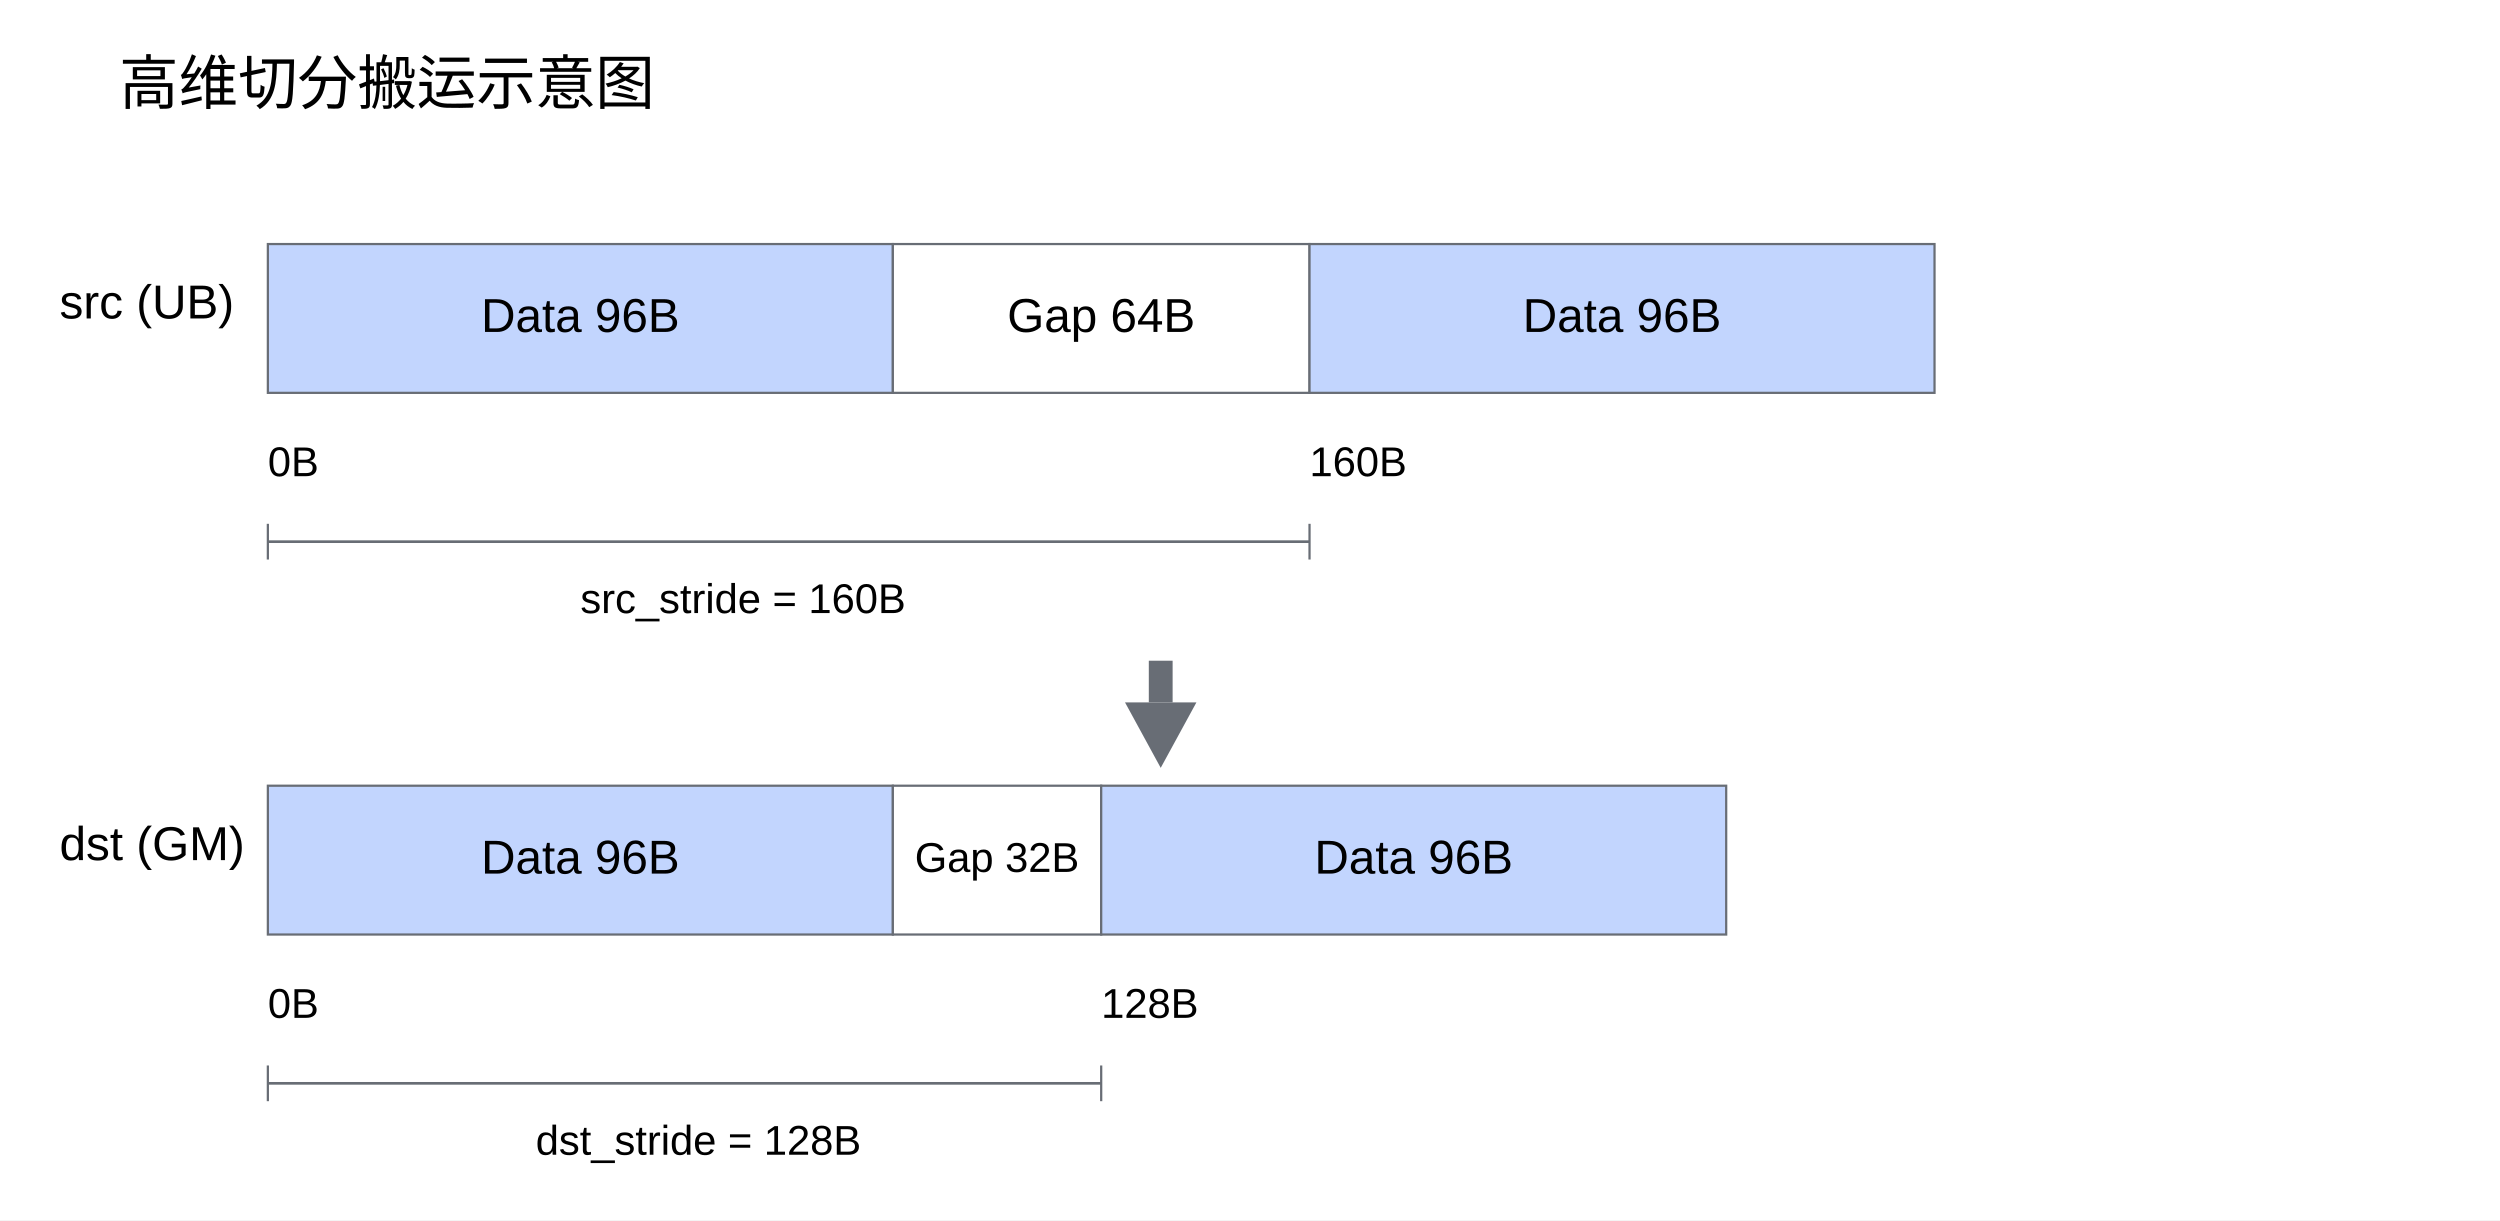
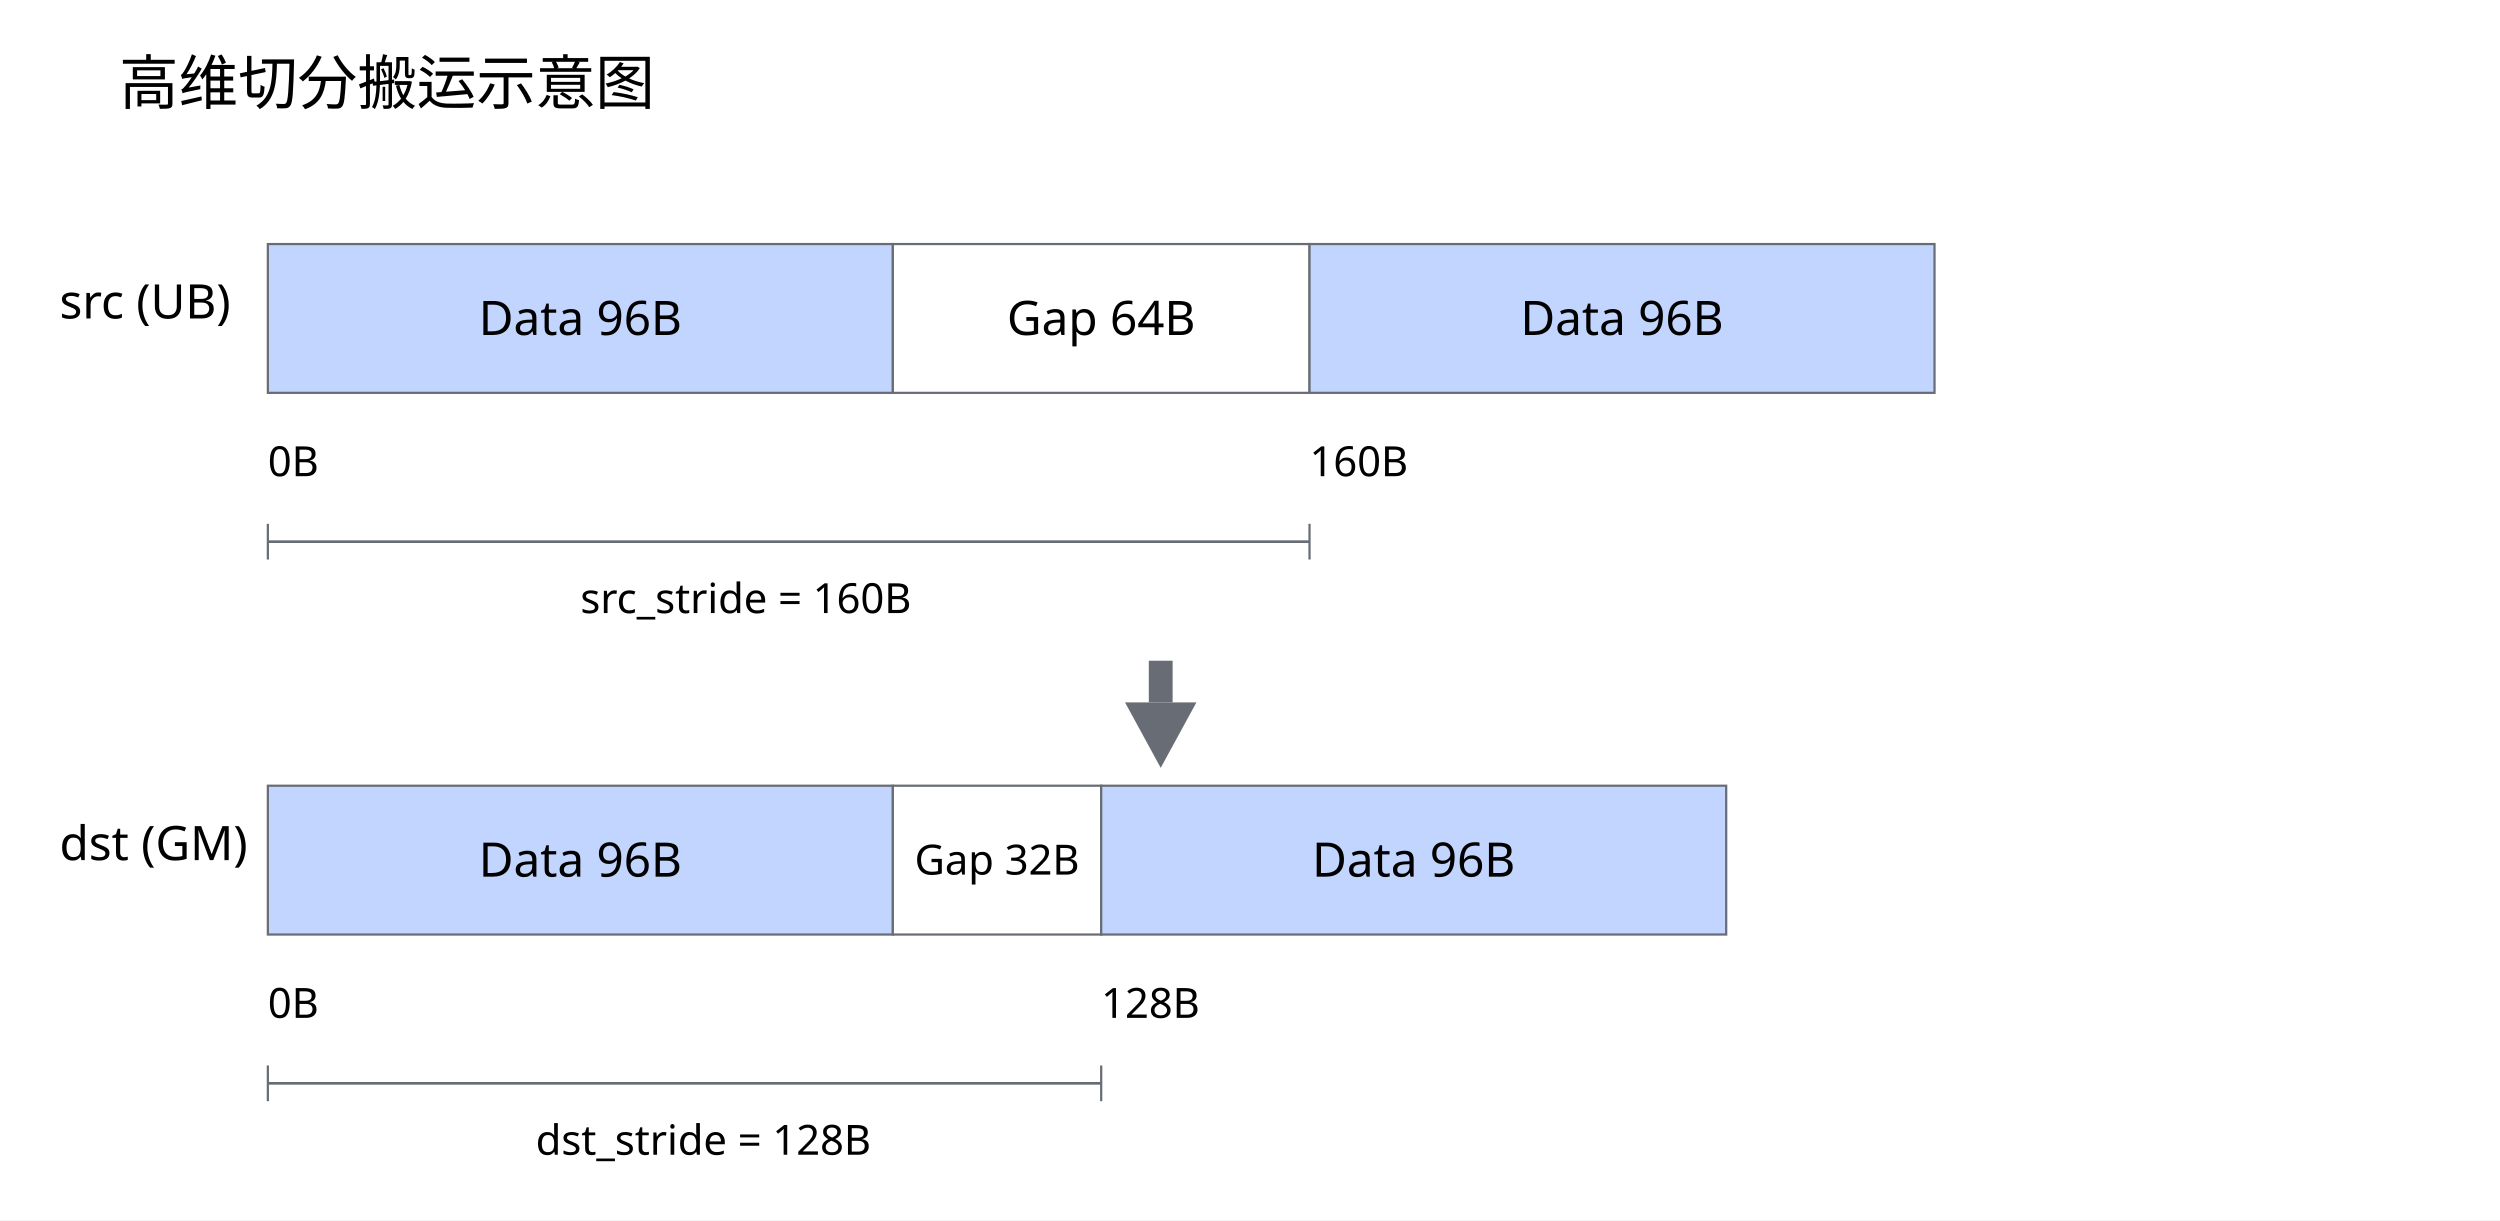
- <svg xmlns="http://www.w3.org/2000/svg" width="840" height="410" viewBox="0 0 840 410" role="img" aria-labelledby="title desc" content="&lt;mxfile host=&quot;app.diagrams.net&quot;&gt;&#10;  &lt;diagram name=&quot;Page-1&quot; id=&quot;asc_copy_ub2gm_highdim_split&quot;&gt;&#10;    &lt;mxGraphModel dx=&quot;1200&quot; dy=&quot;800&quot; grid=&quot;1&quot; gridSize=&quot;10&quot; guides=&quot;1&quot; tooltips=&quot;1&quot; connect=&quot;1&quot; arrows=&quot;1&quot; fold=&quot;1&quot; page=&quot;1&quot; pageScale=&quot;1&quot; pageWidth=&quot;840&quot; pageHeight=&quot;410&quot; math=&quot;0&quot; shadow=&quot;0&quot;&gt;&#10;      &lt;root&gt;&#10;        &lt;mxCell id=&quot;0&quot; /&gt;&#10;        &lt;mxCell id=&quot;1&quot; parent=&quot;0&quot; /&gt;&#10;        &lt;mxCell id=&quot;asc_copy_ub2gm_highdim_split-2&quot; value=&quot;&quot; style=&quot;rounded=0;whiteSpace=wrap;html=1;fillColor=#FFFFFF;strokeColor=none;strokeWidth=0.75;&quot; vertex=&quot;1&quot; parent=&quot;1&quot;&gt;&#10;          &lt;mxGeometry x=&quot;0&quot; y=&quot;0&quot; width=&quot;840&quot; height=&quot;410&quot; as=&quot;geometry&quot; /&gt;&#10;        &lt;/mxCell&gt;&#10;        &lt;mxCell id=&quot;asc_copy_ub2gm_highdim_split-3&quot; value=&quot;高维切分搬运示意图&quot; style=&quot;text;html=1;strokeColor=none;fillColor=none;align=left;verticalAlign=middle;whiteSpace=wrap;rounded=0;fontFamily=FZLanTingHeiS;fontSize=20;fontColor=#000000;&quot; vertex=&quot;1&quot; parent=&quot;1&quot;&gt;&#10;          &lt;mxGeometry x=&quot;40&quot; y=&quot;15&quot; width=&quot;196&quot; height=&quot;28&quot; as=&quot;geometry&quot; /&gt;&#10;        &lt;/mxCell&gt;&#10;        &lt;mxCell id=&quot;asc_copy_ub2gm_highdim_split-4&quot; value=&quot;src (UB)&quot; style=&quot;text;html=1;strokeColor=none;fillColor=none;align=left;verticalAlign=middle;whiteSpace=wrap;rounded=0;fontFamily=FZLanTingHeiS;fontSize=16;fontColor=#000000;&quot; vertex=&quot;1&quot; parent=&quot;1&quot;&gt;&#10;          &lt;mxGeometry x=&quot;20&quot; y=&quot;91&quot; width=&quot;91&quot; height=&quot;24&quot; as=&quot;geometry&quot; /&gt;&#10;        &lt;/mxCell&gt;&#10;        &lt;mxCell id=&quot;asc_copy_ub2gm_highdim_split-5&quot; value=&quot;&quot; style=&quot;rounded=0;whiteSpace=wrap;html=1;fillColor=#C2D5FE;strokeColor=#686D75;strokeWidth=0.75;&quot; vertex=&quot;1&quot; parent=&quot;1&quot;&gt;&#10;          &lt;mxGeometry x=&quot;90&quot; y=&quot;82&quot; width=&quot;210&quot; height=&quot;50&quot; as=&quot;geometry&quot; /&gt;&#10;        &lt;/mxCell&gt;&#10;        &lt;mxCell id=&quot;asc_copy_ub2gm_highdim_split-6&quot; value=&quot;Data 96B&quot; style=&quot;text;html=1;strokeColor=none;fillColor=none;align=center;verticalAlign=middle;whiteSpace=wrap;rounded=0;fontFamily=FZLanTingHeiS;fontSize=16;fontColor=#000000;&quot; vertex=&quot;1&quot; parent=&quot;1&quot;&gt;&#10;          &lt;mxGeometry x=&quot;149.5&quot; y=&quot;95&quot; width=&quot;91&quot; height=&quot;24&quot; as=&quot;geometry&quot; /&gt;&#10;        &lt;/mxCell&gt;&#10;        &lt;mxCell id=&quot;asc_copy_ub2gm_highdim_split-7&quot; value=&quot;&quot; style=&quot;rounded=0;whiteSpace=wrap;html=1;fillColor=#FFFFFF;strokeColor=#686D75;strokeWidth=0.75;&quot; vertex=&quot;1&quot; parent=&quot;1&quot;&gt;&#10;          &lt;mxGeometry x=&quot;300&quot; y=&quot;82&quot; width=&quot;140&quot; height=&quot;50&quot; as=&quot;geometry&quot; /&gt;&#10;        &lt;/mxCell&gt;&#10;        &lt;mxCell id=&quot;asc_copy_ub2gm_highdim_split-8&quot; value=&quot;Gap 64B&quot; style=&quot;text;html=1;strokeColor=none;fillColor=none;align=center;verticalAlign=middle;whiteSpace=wrap;rounded=0;fontFamily=FZLanTingHeiS;fontSize=16;fontColor=#000000;&quot; vertex=&quot;1&quot; parent=&quot;1&quot;&gt;&#10;          &lt;mxGeometry x=&quot;329.5&quot; y=&quot;95&quot; width=&quot;81&quot; height=&quot;24&quot; as=&quot;geometry&quot; /&gt;&#10;        &lt;/mxCell&gt;&#10;        &lt;mxCell id=&quot;asc_copy_ub2gm_highdim_split-9&quot; value=&quot;&quot; style=&quot;rounded=0;whiteSpace=wrap;html=1;fillColor=#C2D5FE;strokeColor=#686D75;strokeWidth=0.75;&quot; vertex=&quot;1&quot; parent=&quot;1&quot;&gt;&#10;          &lt;mxGeometry x=&quot;440&quot; y=&quot;82&quot; width=&quot;210&quot; height=&quot;50&quot; as=&quot;geometry&quot; /&gt;&#10;        &lt;/mxCell&gt;&#10;        &lt;mxCell id=&quot;asc_copy_ub2gm_highdim_split-10&quot; value=&quot;Data 96B&quot; style=&quot;text;html=1;strokeColor=none;fillColor=none;align=center;verticalAlign=middle;whiteSpace=wrap;rounded=0;fontFamily=FZLanTingHeiS;fontSize=16;fontColor=#000000;&quot; vertex=&quot;1&quot; parent=&quot;1&quot;&gt;&#10;          &lt;mxGeometry x=&quot;499.5&quot; y=&quot;95&quot; width=&quot;91&quot; height=&quot;24&quot; as=&quot;geometry&quot; /&gt;&#10;        &lt;/mxCell&gt;&#10;        &lt;mxCell id=&quot;asc_copy_ub2gm_highdim_split-11&quot; value=&quot;0B&quot; style=&quot;text;html=1;strokeColor=none;fillColor=none;align=left;verticalAlign=middle;whiteSpace=wrap;rounded=0;fontFamily=FZLanTingHeiS;fontSize=14;fontColor=#000000;&quot; vertex=&quot;1&quot; parent=&quot;1&quot;&gt;&#10;          &lt;mxGeometry x=&quot;90&quot; y=&quot;146&quot; width=&quot;48&quot; height=&quot;22&quot; as=&quot;geometry&quot; /&gt;&#10;        &lt;/mxCell&gt;&#10;        &lt;mxCell id=&quot;asc_copy_ub2gm_highdim_split-12&quot; value=&quot;160B&quot; style=&quot;text;html=1;strokeColor=none;fillColor=none;align=left;verticalAlign=middle;whiteSpace=wrap;rounded=0;fontFamily=FZLanTingHeiS;fontSize=14;fontColor=#000000;&quot; vertex=&quot;1&quot; parent=&quot;1&quot;&gt;&#10;          &lt;mxGeometry x=&quot;440&quot; y=&quot;146&quot; width=&quot;49&quot; height=&quot;22&quot; as=&quot;geometry&quot; /&gt;&#10;        &lt;/mxCell&gt;&#10;        &lt;mxCell id=&quot;asc_copy_ub2gm_highdim_split-13&quot; value=&quot;&quot; style=&quot;edgeStyle=none;rounded=0;html=1;endArrow=none;startArrow=none;strokeColor=#686D75;strokeWidth=0.9;&quot; edge=&quot;1&quot; parent=&quot;1&quot;&gt;&#10;          &lt;mxGeometry relative=&quot;1&quot; as=&quot;geometry&quot;&gt;&#10;            &lt;mxPoint x=&quot;90&quot; y=&quot;182&quot; as=&quot;sourcePoint&quot; /&gt;&#10;            &lt;mxPoint x=&quot;440&quot; y=&quot;182&quot; as=&quot;targetPoint&quot; /&gt;&#10;          &lt;/mxGeometry&gt;&#10;        &lt;/mxCell&gt;&#10;        &lt;mxCell id=&quot;asc_copy_ub2gm_highdim_split-14&quot; value=&quot;&quot; style=&quot;edgeStyle=none;rounded=0;html=1;endArrow=none;startArrow=none;strokeColor=#686D75;strokeWidth=0.75;&quot; edge=&quot;1&quot; parent=&quot;1&quot;&gt;&#10;          &lt;mxGeometry relative=&quot;1&quot; as=&quot;geometry&quot;&gt;&#10;            &lt;mxPoint x=&quot;90&quot; y=&quot;176&quot; as=&quot;sourcePoint&quot; /&gt;&#10;            &lt;mxPoint x=&quot;90&quot; y=&quot;188&quot; as=&quot;targetPoint&quot; /&gt;&#10;          &lt;/mxGeometry&gt;&#10;        &lt;/mxCell&gt;&#10;        &lt;mxCell id=&quot;asc_copy_ub2gm_highdim_split-15&quot; value=&quot;&quot; style=&quot;edgeStyle=none;rounded=0;html=1;endArrow=none;startArrow=none;strokeColor=#686D75;strokeWidth=0.75;&quot; edge=&quot;1&quot; parent=&quot;1&quot;&gt;&#10;          &lt;mxGeometry relative=&quot;1&quot; as=&quot;geometry&quot;&gt;&#10;            &lt;mxPoint x=&quot;440&quot; y=&quot;176&quot; as=&quot;sourcePoint&quot; /&gt;&#10;            &lt;mxPoint x=&quot;440&quot; y=&quot;188&quot; as=&quot;targetPoint&quot; /&gt;&#10;          &lt;/mxGeometry&gt;&#10;        &lt;/mxCell&gt;&#10;        &lt;mxCell id=&quot;asc_copy_ub2gm_highdim_split-16&quot; value=&quot;src_stride = 160B&quot; style=&quot;text;html=1;strokeColor=none;fillColor=none;align=left;verticalAlign=middle;whiteSpace=wrap;rounded=0;fontFamily=FZLanTingHeiS;fontSize=14;fontColor=#000000;&quot; vertex=&quot;1&quot; parent=&quot;1&quot;&gt;&#10;          &lt;mxGeometry x=&quot;195&quot; y=&quot;192&quot; width=&quot;155&quot; height=&quot;22&quot; as=&quot;geometry&quot; /&gt;&#10;        &lt;/mxCell&gt;&#10;        &lt;mxCell id=&quot;asc_copy_ub2gm_highdim_split-17&quot; value=&quot;&quot; style=&quot;edgeStyle=none;rounded=0;html=1;endArrow=none;startArrow=none;strokeColor=#686D75;strokeWidth=8;&quot; edge=&quot;1&quot; parent=&quot;1&quot;&gt;&#10;          &lt;mxGeometry relative=&quot;1&quot; as=&quot;geometry&quot;&gt;&#10;            &lt;mxPoint x=&quot;390&quot; y=&quot;222&quot; as=&quot;sourcePoint&quot; /&gt;&#10;            &lt;mxPoint x=&quot;390&quot; y=&quot;236&quot; as=&quot;targetPoint&quot; /&gt;&#10;          &lt;/mxGeometry&gt;&#10;        &lt;/mxCell&gt;&#10;        &lt;mxCell id=&quot;asc_copy_ub2gm_highdim_split-18&quot; value=&quot;&quot; style=&quot;shape=triangle;whiteSpace=wrap;html=1;direction=south;fillColor=#686D75;strokeColor=#686D75;strokeWidth=0.75;&quot; vertex=&quot;1&quot; parent=&quot;1&quot;&gt;&#10;          &lt;mxGeometry x=&quot;378&quot; y=&quot;236&quot; width=&quot;24&quot; height=&quot;22&quot; as=&quot;geometry&quot; /&gt;&#10;        &lt;/mxCell&gt;&#10;        &lt;mxCell id=&quot;asc_copy_ub2gm_highdim_split-19&quot; value=&quot;dst (GM)&quot; style=&quot;text;html=1;strokeColor=none;fillColor=none;align=left;verticalAlign=middle;whiteSpace=wrap;rounded=0;fontFamily=FZLanTingHeiS;fontSize=16;fontColor=#000000;&quot; vertex=&quot;1&quot; parent=&quot;1&quot;&gt;&#10;          &lt;mxGeometry x=&quot;20&quot; y=&quot;273&quot; width=&quot;91&quot; height=&quot;24&quot; as=&quot;geometry&quot; /&gt;&#10;        &lt;/mxCell&gt;&#10;        &lt;mxCell id=&quot;asc_copy_ub2gm_highdim_split-20&quot; value=&quot;&quot; style=&quot;rounded=0;whiteSpace=wrap;html=1;fillColor=#C2D5FE;strokeColor=#686D75;strokeWidth=0.75;&quot; vertex=&quot;1&quot; parent=&quot;1&quot;&gt;&#10;          &lt;mxGeometry x=&quot;90&quot; y=&quot;264&quot; width=&quot;210&quot; height=&quot;50&quot; as=&quot;geometry&quot; /&gt;&#10;        &lt;/mxCell&gt;&#10;        &lt;mxCell id=&quot;asc_copy_ub2gm_highdim_split-21&quot; value=&quot;Data 96B&quot; style=&quot;text;html=1;strokeColor=none;fillColor=none;align=center;verticalAlign=middle;whiteSpace=wrap;rounded=0;fontFamily=FZLanTingHeiS;fontSize=16;fontColor=#000000;&quot; vertex=&quot;1&quot; parent=&quot;1&quot;&gt;&#10;          &lt;mxGeometry x=&quot;149.5&quot; y=&quot;277&quot; width=&quot;91&quot; height=&quot;24&quot; as=&quot;geometry&quot; /&gt;&#10;        &lt;/mxCell&gt;&#10;        &lt;mxCell id=&quot;asc_copy_ub2gm_highdim_split-22&quot; value=&quot;&quot; style=&quot;rounded=0;whiteSpace=wrap;html=1;fillColor=#FFFFFF;strokeColor=#686D75;strokeWidth=0.75;&quot; vertex=&quot;1&quot; parent=&quot;1&quot;&gt;&#10;          &lt;mxGeometry x=&quot;300&quot; y=&quot;264&quot; width=&quot;70&quot; height=&quot;50&quot; as=&quot;geometry&quot; /&gt;&#10;        &lt;/mxCell&gt;&#10;        &lt;mxCell id=&quot;asc_copy_ub2gm_highdim_split-23&quot; value=&quot;Gap 32B&quot; style=&quot;text;html=1;strokeColor=none;fillColor=none;align=center;verticalAlign=middle;whiteSpace=wrap;rounded=0;fontFamily=FZLanTingHeiS;fontSize=14;fontColor=#000000;&quot; vertex=&quot;1&quot; parent=&quot;1&quot;&gt;&#10;          &lt;mxGeometry x=&quot;298.5&quot; y=&quot;278&quot; width=&quot;73&quot; height=&quot;22&quot; as=&quot;geometry&quot; /&gt;&#10;        &lt;/mxCell&gt;&#10;        &lt;mxCell id=&quot;asc_copy_ub2gm_highdim_split-24&quot; value=&quot;&quot; style=&quot;rounded=0;whiteSpace=wrap;html=1;fillColor=#C2D5FE;strokeColor=#686D75;strokeWidth=0.75;&quot; vertex=&quot;1&quot; parent=&quot;1&quot;&gt;&#10;          &lt;mxGeometry x=&quot;370&quot; y=&quot;264&quot; width=&quot;210&quot; height=&quot;50&quot; as=&quot;geometry&quot; /&gt;&#10;        &lt;/mxCell&gt;&#10;        &lt;mxCell id=&quot;asc_copy_ub2gm_highdim_split-25&quot; value=&quot;Data 96B&quot; style=&quot;text;html=1;strokeColor=none;fillColor=none;align=center;verticalAlign=middle;whiteSpace=wrap;rounded=0;fontFamily=FZLanTingHeiS;fontSize=16;fontColor=#000000;&quot; vertex=&quot;1&quot; parent=&quot;1&quot;&gt;&#10;          &lt;mxGeometry x=&quot;429.5&quot; y=&quot;277&quot; width=&quot;91&quot; height=&quot;24&quot; as=&quot;geometry&quot; /&gt;&#10;        &lt;/mxCell&gt;&#10;        &lt;mxCell id=&quot;asc_copy_ub2gm_highdim_split-26&quot; value=&quot;0B&quot; style=&quot;text;html=1;strokeColor=none;fillColor=none;align=left;verticalAlign=middle;whiteSpace=wrap;rounded=0;fontFamily=FZLanTingHeiS;fontSize=14;fontColor=#000000;&quot; vertex=&quot;1&quot; parent=&quot;1&quot;&gt;&#10;          &lt;mxGeometry x=&quot;90&quot; y=&quot;328&quot; width=&quot;48&quot; height=&quot;22&quot; as=&quot;geometry&quot; /&gt;&#10;        &lt;/mxCell&gt;&#10;        &lt;mxCell id=&quot;asc_copy_ub2gm_highdim_split-27&quot; value=&quot;128B&quot; style=&quot;text;html=1;strokeColor=none;fillColor=none;align=left;verticalAlign=middle;whiteSpace=wrap;rounded=0;fontFamily=FZLanTingHeiS;fontSize=14;fontColor=#000000;&quot; vertex=&quot;1&quot; parent=&quot;1&quot;&gt;&#10;          &lt;mxGeometry x=&quot;370&quot; y=&quot;328&quot; width=&quot;49&quot; height=&quot;22&quot; as=&quot;geometry&quot; /&gt;&#10;        &lt;/mxCell&gt;&#10;        &lt;mxCell id=&quot;asc_copy_ub2gm_highdim_split-28&quot; value=&quot;&quot; style=&quot;edgeStyle=none;rounded=0;html=1;endArrow=none;startArrow=none;strokeColor=#686D75;strokeWidth=0.9;&quot; edge=&quot;1&quot; parent=&quot;1&quot;&gt;&#10;          &lt;mxGeometry relative=&quot;1&quot; as=&quot;geometry&quot;&gt;&#10;            &lt;mxPoint x=&quot;90&quot; y=&quot;364&quot; as=&quot;sourcePoint&quot; /&gt;&#10;            &lt;mxPoint x=&quot;370&quot; y=&quot;364&quot; as=&quot;targetPoint&quot; /&gt;&#10;          &lt;/mxGeometry&gt;&#10;        &lt;/mxCell&gt;&#10;        &lt;mxCell id=&quot;asc_copy_ub2gm_highdim_split-29&quot; value=&quot;&quot; style=&quot;edgeStyle=none;rounded=0;html=1;endArrow=none;startArrow=none;strokeColor=#686D75;strokeWidth=0.75;&quot; edge=&quot;1&quot; parent=&quot;1&quot;&gt;&#10;          &lt;mxGeometry relative=&quot;1&quot; as=&quot;geometry&quot;&gt;&#10;            &lt;mxPoint x=&quot;90&quot; y=&quot;358&quot; as=&quot;sourcePoint&quot; /&gt;&#10;            &lt;mxPoint x=&quot;90&quot; y=&quot;370&quot; as=&quot;targetPoint&quot; /&gt;&#10;          &lt;/mxGeometry&gt;&#10;        &lt;/mxCell&gt;&#10;        &lt;mxCell id=&quot;asc_copy_ub2gm_highdim_split-30&quot; value=&quot;&quot; style=&quot;edgeStyle=none;rounded=0;html=1;endArrow=none;startArrow=none;strokeColor=#686D75;strokeWidth=0.75;&quot; edge=&quot;1&quot; parent=&quot;1&quot;&gt;&#10;          &lt;mxGeometry relative=&quot;1&quot; as=&quot;geometry&quot;&gt;&#10;            &lt;mxPoint x=&quot;370&quot; y=&quot;358&quot; as=&quot;sourcePoint&quot; /&gt;&#10;            &lt;mxPoint x=&quot;370&quot; y=&quot;370&quot; as=&quot;targetPoint&quot; /&gt;&#10;          &lt;/mxGeometry&gt;&#10;        &lt;/mxCell&gt;&#10;        &lt;mxCell id=&quot;asc_copy_ub2gm_highdim_split-31&quot; value=&quot;dst_stride = 128B&quot; style=&quot;text;html=1;strokeColor=none;fillColor=none;align=left;verticalAlign=middle;whiteSpace=wrap;rounded=0;fontFamily=FZLanTingHeiS;fontSize=14;fontColor=#000000;&quot; vertex=&quot;1&quot; parent=&quot;1&quot;&gt;&#10;          &lt;mxGeometry x=&quot;180&quot; y=&quot;374&quot; width=&quot;155&quot; height=&quot;22&quot; as=&quot;geometry&quot; /&gt;&#10;        &lt;/mxCell&gt;&#10;      &lt;/root&gt;&#10;    &lt;/mxGraphModel&gt;&#10;  &lt;/diagram&gt;&#10;&lt;/mxfile&gt;">
+ <svg xmlns="http://www.w3.org/2000/svg" width="840" height="410" viewBox="0 0 840 410" role="img" aria-labelledby="title desc" content="&lt;mxfile host=&quot;app.diagrams.net&quot;&gt;&#10;  &lt;diagram name=&quot;Page-1&quot; id=&quot;asc_copy_ub2gm_highdim_split&quot;&gt;&#10;    &lt;mxGraphModel dx=&quot;1200&quot; dy=&quot;800&quot; grid=&quot;1&quot; gridSize=&quot;10&quot; guides=&quot;1&quot; tooltips=&quot;1&quot; connect=&quot;1&quot; arrows=&quot;1&quot; fold=&quot;1&quot; page=&quot;1&quot; pageScale=&quot;1&quot; pageWidth=&quot;840&quot; pageHeight=&quot;410&quot; math=&quot;0&quot; shadow=&quot;0&quot;&gt;&#10;      &lt;root&gt;&#10;        &lt;mxCell id=&quot;0&quot; /&gt;&#10;        &lt;mxCell id=&quot;1&quot; parent=&quot;0&quot; /&gt;&#10;        &lt;mxCell id=&quot;asc_copy_ub2gm_highdim_split-2&quot; value=&quot;&quot; style=&quot;rounded=0;whiteSpace=wrap;html=1;fillColor=#FFFFFF;strokeColor=none;strokeWidth=0.75;&quot; vertex=&quot;1&quot; parent=&quot;1&quot;&gt;&#10;          &lt;mxGeometry x=&quot;0&quot; y=&quot;0&quot; width=&quot;840&quot; height=&quot;410&quot; as=&quot;geometry&quot; /&gt;&#10;        &lt;/mxCell&gt;&#10;        &lt;mxCell id=&quot;asc_copy_ub2gm_highdim_split-3&quot; value=&quot;高维切分搬运示意图&quot; style=&quot;text;html=1;strokeColor=none;fillColor=none;align=left;verticalAlign=middle;whiteSpace=wrap;rounded=0;fontFamily=方正兰亭黑简体;fontSize=20;fontColor=#000000;&quot; vertex=&quot;1&quot; parent=&quot;1&quot;&gt;&#10;          &lt;mxGeometry x=&quot;40&quot; y=&quot;15&quot; width=&quot;196&quot; height=&quot;28&quot; as=&quot;geometry&quot; /&gt;&#10;        &lt;/mxCell&gt;&#10;        &lt;mxCell id=&quot;asc_copy_ub2gm_highdim_split-4&quot; value=&quot;src (UB)&quot; style=&quot;text;html=1;strokeColor=none;fillColor=none;align=left;verticalAlign=middle;whiteSpace=wrap;rounded=0;fontFamily=方正兰亭黑简体;fontSize=16;fontColor=#000000;&quot; vertex=&quot;1&quot; parent=&quot;1&quot;&gt;&#10;          &lt;mxGeometry x=&quot;20&quot; y=&quot;91&quot; width=&quot;91&quot; height=&quot;24&quot; as=&quot;geometry&quot; /&gt;&#10;        &lt;/mxCell&gt;&#10;        &lt;mxCell id=&quot;asc_copy_ub2gm_highdim_split-5&quot; value=&quot;&quot; style=&quot;rounded=0;whiteSpace=wrap;html=1;fillColor=#C2D5FE;strokeColor=#686D75;strokeWidth=0.75;&quot; vertex=&quot;1&quot; parent=&quot;1&quot;&gt;&#10;          &lt;mxGeometry x=&quot;90&quot; y=&quot;82&quot; width=&quot;210&quot; height=&quot;50&quot; as=&quot;geometry&quot; /&gt;&#10;        &lt;/mxCell&gt;&#10;        &lt;mxCell id=&quot;asc_copy_ub2gm_highdim_split-6&quot; value=&quot;Data 96B&quot; style=&quot;text;html=1;strokeColor=none;fillColor=none;align=center;verticalAlign=middle;whiteSpace=wrap;rounded=0;fontFamily=方正兰亭黑简体;fontSize=16;fontColor=#000000;&quot; vertex=&quot;1&quot; parent=&quot;1&quot;&gt;&#10;          &lt;mxGeometry x=&quot;149.5&quot; y=&quot;95&quot; width=&quot;91&quot; height=&quot;24&quot; as=&quot;geometry&quot; /&gt;&#10;        &lt;/mxCell&gt;&#10;        &lt;mxCell id=&quot;asc_copy_ub2gm_highdim_split-7&quot; value=&quot;&quot; style=&quot;rounded=0;whiteSpace=wrap;html=1;fillColor=#FFFFFF;strokeColor=#686D75;strokeWidth=0.75;&quot; vertex=&quot;1&quot; parent=&quot;1&quot;&gt;&#10;          &lt;mxGeometry x=&quot;300&quot; y=&quot;82&quot; width=&quot;140&quot; height=&quot;50&quot; as=&quot;geometry&quot; /&gt;&#10;        &lt;/mxCell&gt;&#10;        &lt;mxCell id=&quot;asc_copy_ub2gm_highdim_split-8&quot; value=&quot;Gap 64B&quot; style=&quot;text;html=1;strokeColor=none;fillColor=none;align=center;verticalAlign=middle;whiteSpace=wrap;rounded=0;fontFamily=方正兰亭黑简体;fontSize=16;fontColor=#000000;&quot; vertex=&quot;1&quot; parent=&quot;1&quot;&gt;&#10;          &lt;mxGeometry x=&quot;329.5&quot; y=&quot;95&quot; width=&quot;81&quot; height=&quot;24&quot; as=&quot;geometry&quot; /&gt;&#10;        &lt;/mxCell&gt;&#10;        &lt;mxCell id=&quot;asc_copy_ub2gm_highdim_split-9&quot; value=&quot;&quot; style=&quot;rounded=0;whiteSpace=wrap;html=1;fillColor=#C2D5FE;strokeColor=#686D75;strokeWidth=0.75;&quot; vertex=&quot;1&quot; parent=&quot;1&quot;&gt;&#10;          &lt;mxGeometry x=&quot;440&quot; y=&quot;82&quot; width=&quot;210&quot; height=&quot;50&quot; as=&quot;geometry&quot; /&gt;&#10;        &lt;/mxCell&gt;&#10;        &lt;mxCell id=&quot;asc_copy_ub2gm_highdim_split-10&quot; value=&quot;Data 96B&quot; style=&quot;text;html=1;strokeColor=none;fillColor=none;align=center;verticalAlign=middle;whiteSpace=wrap;rounded=0;fontFamily=方正兰亭黑简体;fontSize=16;fontColor=#000000;&quot; vertex=&quot;1&quot; parent=&quot;1&quot;&gt;&#10;          &lt;mxGeometry x=&quot;499.5&quot; y=&quot;95&quot; width=&quot;91&quot; height=&quot;24&quot; as=&quot;geometry&quot; /&gt;&#10;        &lt;/mxCell&gt;&#10;        &lt;mxCell id=&quot;asc_copy_ub2gm_highdim_split-11&quot; value=&quot;0B&quot; style=&quot;text;html=1;strokeColor=none;fillColor=none;align=left;verticalAlign=middle;whiteSpace=wrap;rounded=0;fontFamily=方正兰亭黑简体;fontSize=14;fontColor=#000000;&quot; vertex=&quot;1&quot; parent=&quot;1&quot;&gt;&#10;          &lt;mxGeometry x=&quot;90&quot; y=&quot;146&quot; width=&quot;48&quot; height=&quot;22&quot; as=&quot;geometry&quot; /&gt;&#10;        &lt;/mxCell&gt;&#10;        &lt;mxCell id=&quot;asc_copy_ub2gm_highdim_split-12&quot; value=&quot;160B&quot; style=&quot;text;html=1;strokeColor=none;fillColor=none;align=left;verticalAlign=middle;whiteSpace=wrap;rounded=0;fontFamily=方正兰亭黑简体;fontSize=14;fontColor=#000000;&quot; vertex=&quot;1&quot; parent=&quot;1&quot;&gt;&#10;          &lt;mxGeometry x=&quot;440&quot; y=&quot;146&quot; width=&quot;49&quot; height=&quot;22&quot; as=&quot;geometry&quot; /&gt;&#10;        &lt;/mxCell&gt;&#10;        &lt;mxCell id=&quot;asc_copy_ub2gm_highdim_split-13&quot; value=&quot;&quot; style=&quot;edgeStyle=none;rounded=0;html=1;endArrow=none;startArrow=none;strokeColor=#686D75;strokeWidth=0.9;&quot; edge=&quot;1&quot; parent=&quot;1&quot;&gt;&#10;          &lt;mxGeometry relative=&quot;1&quot; as=&quot;geometry&quot;&gt;&#10;            &lt;mxPoint x=&quot;90&quot; y=&quot;182&quot; as=&quot;sourcePoint&quot; /&gt;&#10;            &lt;mxPoint x=&quot;440&quot; y=&quot;182&quot; as=&quot;targetPoint&quot; /&gt;&#10;          &lt;/mxGeometry&gt;&#10;        &lt;/mxCell&gt;&#10;        &lt;mxCell id=&quot;asc_copy_ub2gm_highdim_split-14&quot; value=&quot;&quot; style=&quot;edgeStyle=none;rounded=0;html=1;endArrow=none;startArrow=none;strokeColor=#686D75;strokeWidth=0.75;&quot; edge=&quot;1&quot; parent=&quot;1&quot;&gt;&#10;          &lt;mxGeometry relative=&quot;1&quot; as=&quot;geometry&quot;&gt;&#10;            &lt;mxPoint x=&quot;90&quot; y=&quot;176&quot; as=&quot;sourcePoint&quot; /&gt;&#10;            &lt;mxPoint x=&quot;90&quot; y=&quot;188&quot; as=&quot;targetPoint&quot; /&gt;&#10;          &lt;/mxGeometry&gt;&#10;        &lt;/mxCell&gt;&#10;        &lt;mxCell id=&quot;asc_copy_ub2gm_highdim_split-15&quot; value=&quot;&quot; style=&quot;edgeStyle=none;rounded=0;html=1;endArrow=none;startArrow=none;strokeColor=#686D75;strokeWidth=0.75;&quot; edge=&quot;1&quot; parent=&quot;1&quot;&gt;&#10;          &lt;mxGeometry relative=&quot;1&quot; as=&quot;geometry&quot;&gt;&#10;            &lt;mxPoint x=&quot;440&quot; y=&quot;176&quot; as=&quot;sourcePoint&quot; /&gt;&#10;            &lt;mxPoint x=&quot;440&quot; y=&quot;188&quot; as=&quot;targetPoint&quot; /&gt;&#10;          &lt;/mxGeometry&gt;&#10;        &lt;/mxCell&gt;&#10;        &lt;mxCell id=&quot;asc_copy_ub2gm_highdim_split-16&quot; value=&quot;src_stride = 160B&quot; style=&quot;text;html=1;strokeColor=none;fillColor=none;align=left;verticalAlign=middle;whiteSpace=wrap;rounded=0;fontFamily=方正兰亭黑简体;fontSize=14;fontColor=#000000;&quot; vertex=&quot;1&quot; parent=&quot;1&quot;&gt;&#10;          &lt;mxGeometry x=&quot;195&quot; y=&quot;192&quot; width=&quot;155&quot; height=&quot;22&quot; as=&quot;geometry&quot; /&gt;&#10;        &lt;/mxCell&gt;&#10;        &lt;mxCell id=&quot;asc_copy_ub2gm_highdim_split-17&quot; value=&quot;&quot; style=&quot;edgeStyle=none;rounded=0;html=1;endArrow=none;startArrow=none;strokeColor=#686D75;strokeWidth=8;&quot; edge=&quot;1&quot; parent=&quot;1&quot;&gt;&#10;          &lt;mxGeometry relative=&quot;1&quot; as=&quot;geometry&quot;&gt;&#10;            &lt;mxPoint x=&quot;390&quot; y=&quot;222&quot; as=&quot;sourcePoint&quot; /&gt;&#10;            &lt;mxPoint x=&quot;390&quot; y=&quot;236&quot; as=&quot;targetPoint&quot; /&gt;&#10;          &lt;/mxGeometry&gt;&#10;        &lt;/mxCell&gt;&#10;        &lt;mxCell id=&quot;asc_copy_ub2gm_highdim_split-18&quot; value=&quot;&quot; style=&quot;shape=triangle;whiteSpace=wrap;html=1;direction=south;fillColor=#686D75;strokeColor=#686D75;strokeWidth=0.75;&quot; vertex=&quot;1&quot; parent=&quot;1&quot;&gt;&#10;          &lt;mxGeometry x=&quot;378&quot; y=&quot;236&quot; width=&quot;24&quot; height=&quot;22&quot; as=&quot;geometry&quot; /&gt;&#10;        &lt;/mxCell&gt;&#10;        &lt;mxCell id=&quot;asc_copy_ub2gm_highdim_split-19&quot; value=&quot;dst (GM)&quot; style=&quot;text;html=1;strokeColor=none;fillColor=none;align=left;verticalAlign=middle;whiteSpace=wrap;rounded=0;fontFamily=方正兰亭黑简体;fontSize=16;fontColor=#000000;&quot; vertex=&quot;1&quot; parent=&quot;1&quot;&gt;&#10;          &lt;mxGeometry x=&quot;20&quot; y=&quot;273&quot; width=&quot;91&quot; height=&quot;24&quot; as=&quot;geometry&quot; /&gt;&#10;        &lt;/mxCell&gt;&#10;        &lt;mxCell id=&quot;asc_copy_ub2gm_highdim_split-20&quot; value=&quot;&quot; style=&quot;rounded=0;whiteSpace=wrap;html=1;fillColor=#C2D5FE;strokeColor=#686D75;strokeWidth=0.75;&quot; vertex=&quot;1&quot; parent=&quot;1&quot;&gt;&#10;          &lt;mxGeometry x=&quot;90&quot; y=&quot;264&quot; width=&quot;210&quot; height=&quot;50&quot; as=&quot;geometry&quot; /&gt;&#10;        &lt;/mxCell&gt;&#10;        &lt;mxCell id=&quot;asc_copy_ub2gm_highdim_split-21&quot; value=&quot;Data 96B&quot; style=&quot;text;html=1;strokeColor=none;fillColor=none;align=center;verticalAlign=middle;whiteSpace=wrap;rounded=0;fontFamily=方正兰亭黑简体;fontSize=16;fontColor=#000000;&quot; vertex=&quot;1&quot; parent=&quot;1&quot;&gt;&#10;          &lt;mxGeometry x=&quot;149.5&quot; y=&quot;277&quot; width=&quot;91&quot; height=&quot;24&quot; as=&quot;geometry&quot; /&gt;&#10;        &lt;/mxCell&gt;&#10;        &lt;mxCell id=&quot;asc_copy_ub2gm_highdim_split-22&quot; value=&quot;&quot; style=&quot;rounded=0;whiteSpace=wrap;html=1;fillColor=#FFFFFF;strokeColor=#686D75;strokeWidth=0.75;&quot; vertex=&quot;1&quot; parent=&quot;1&quot;&gt;&#10;          &lt;mxGeometry x=&quot;300&quot; y=&quot;264&quot; width=&quot;70&quot; height=&quot;50&quot; as=&quot;geometry&quot; /&gt;&#10;        &lt;/mxCell&gt;&#10;        &lt;mxCell id=&quot;asc_copy_ub2gm_highdim_split-23&quot; value=&quot;Gap 32B&quot; style=&quot;text;html=1;strokeColor=none;fillColor=none;align=center;verticalAlign=middle;whiteSpace=wrap;rounded=0;fontFamily=方正兰亭黑简体;fontSize=14;fontColor=#000000;&quot; vertex=&quot;1&quot; parent=&quot;1&quot;&gt;&#10;          &lt;mxGeometry x=&quot;298.5&quot; y=&quot;278&quot; width=&quot;73&quot; height=&quot;22&quot; as=&quot;geometry&quot; /&gt;&#10;        &lt;/mxCell&gt;&#10;        &lt;mxCell id=&quot;asc_copy_ub2gm_highdim_split-24&quot; value=&quot;&quot; style=&quot;rounded=0;whiteSpace=wrap;html=1;fillColor=#C2D5FE;strokeColor=#686D75;strokeWidth=0.75;&quot; vertex=&quot;1&quot; parent=&quot;1&quot;&gt;&#10;          &lt;mxGeometry x=&quot;370&quot; y=&quot;264&quot; width=&quot;210&quot; height=&quot;50&quot; as=&quot;geometry&quot; /&gt;&#10;        &lt;/mxCell&gt;&#10;        &lt;mxCell id=&quot;asc_copy_ub2gm_highdim_split-25&quot; value=&quot;Data 96B&quot; style=&quot;text;html=1;strokeColor=none;fillColor=none;align=center;verticalAlign=middle;whiteSpace=wrap;rounded=0;fontFamily=方正兰亭黑简体;fontSize=16;fontColor=#000000;&quot; vertex=&quot;1&quot; parent=&quot;1&quot;&gt;&#10;          &lt;mxGeometry x=&quot;429.5&quot; y=&quot;277&quot; width=&quot;91&quot; height=&quot;24&quot; as=&quot;geometry&quot; /&gt;&#10;        &lt;/mxCell&gt;&#10;        &lt;mxCell id=&quot;asc_copy_ub2gm_highdim_split-26&quot; value=&quot;0B&quot; style=&quot;text;html=1;strokeColor=none;fillColor=none;align=left;verticalAlign=middle;whiteSpace=wrap;rounded=0;fontFamily=方正兰亭黑简体;fontSize=14;fontColor=#000000;&quot; vertex=&quot;1&quot; parent=&quot;1&quot;&gt;&#10;          &lt;mxGeometry x=&quot;90&quot; y=&quot;328&quot; width=&quot;48&quot; height=&quot;22&quot; as=&quot;geometry&quot; /&gt;&#10;        &lt;/mxCell&gt;&#10;        &lt;mxCell id=&quot;asc_copy_ub2gm_highdim_split-27&quot; value=&quot;128B&quot; style=&quot;text;html=1;strokeColor=none;fillColor=none;align=left;verticalAlign=middle;whiteSpace=wrap;rounded=0;fontFamily=方正兰亭黑简体;fontSize=14;fontColor=#000000;&quot; vertex=&quot;1&quot; parent=&quot;1&quot;&gt;&#10;          &lt;mxGeometry x=&quot;370&quot; y=&quot;328&quot; width=&quot;49&quot; height=&quot;22&quot; as=&quot;geometry&quot; /&gt;&#10;        &lt;/mxCell&gt;&#10;        &lt;mxCell id=&quot;asc_copy_ub2gm_highdim_split-28&quot; value=&quot;&quot; style=&quot;edgeStyle=none;rounded=0;html=1;endArrow=none;startArrow=none;strokeColor=#686D75;strokeWidth=0.9;&quot; edge=&quot;1&quot; parent=&quot;1&quot;&gt;&#10;          &lt;mxGeometry relative=&quot;1&quot; as=&quot;geometry&quot;&gt;&#10;            &lt;mxPoint x=&quot;90&quot; y=&quot;364&quot; as=&quot;sourcePoint&quot; /&gt;&#10;            &lt;mxPoint x=&quot;370&quot; y=&quot;364&quot; as=&quot;targetPoint&quot; /&gt;&#10;          &lt;/mxGeometry&gt;&#10;        &lt;/mxCell&gt;&#10;        &lt;mxCell id=&quot;asc_copy_ub2gm_highdim_split-29&quot; value=&quot;&quot; style=&quot;edgeStyle=none;rounded=0;html=1;endArrow=none;startArrow=none;strokeColor=#686D75;strokeWidth=0.75;&quot; edge=&quot;1&quot; parent=&quot;1&quot;&gt;&#10;          &lt;mxGeometry relative=&quot;1&quot; as=&quot;geometry&quot;&gt;&#10;            &lt;mxPoint x=&quot;90&quot; y=&quot;358&quot; as=&quot;sourcePoint&quot; /&gt;&#10;            &lt;mxPoint x=&quot;90&quot; y=&quot;370&quot; as=&quot;targetPoint&quot; /&gt;&#10;          &lt;/mxGeometry&gt;&#10;        &lt;/mxCell&gt;&#10;        &lt;mxCell id=&quot;asc_copy_ub2gm_highdim_split-30&quot; value=&quot;&quot; style=&quot;edgeStyle=none;rounded=0;html=1;endArrow=none;startArrow=none;strokeColor=#686D75;strokeWidth=0.75;&quot; edge=&quot;1&quot; parent=&quot;1&quot;&gt;&#10;          &lt;mxGeometry relative=&quot;1&quot; as=&quot;geometry&quot;&gt;&#10;            &lt;mxPoint x=&quot;370&quot; y=&quot;358&quot; as=&quot;sourcePoint&quot; /&gt;&#10;            &lt;mxPoint x=&quot;370&quot; y=&quot;370&quot; as=&quot;targetPoint&quot; /&gt;&#10;          &lt;/mxGeometry&gt;&#10;        &lt;/mxCell&gt;&#10;        &lt;mxCell id=&quot;asc_copy_ub2gm_highdim_split-31&quot; value=&quot;dst_stride = 128B&quot; style=&quot;text;html=1;strokeColor=none;fillColor=none;align=left;verticalAlign=middle;whiteSpace=wrap;rounded=0;fontFamily=方正兰亭黑简体;fontSize=14;fontColor=#000000;&quot; vertex=&quot;1&quot; parent=&quot;1&quot;&gt;&#10;          &lt;mxGeometry x=&quot;180&quot; y=&quot;374&quot; width=&quot;155&quot; height=&quot;22&quot; as=&quot;geometry&quot; /&gt;&#10;        &lt;/mxCell&gt;&#10;      &lt;/root&gt;&#10;    &lt;/mxGraphModel&gt;&#10;  &lt;/diagram&gt;&#10;&lt;/mxfile&gt;">
  <style>
-     .title { font: 20px 'FZLanTingHeiS', 'Huawei Sans', 'Microsoft YaHei', Arial, sans-serif; fill: #000000; }
-     .label { font: 16px 'FZLanTingHeiS', 'Huawei Sans', 'Microsoft YaHei', Arial, sans-serif; fill: #000000; }
-     .small { font: 14px 'FZLanTingHeiS', 'Huawei Sans', 'Microsoft YaHei', Arial, sans-serif; fill: #000000; }
-     .tiny { font: 12px 'FZLanTingHeiS', 'Huawei Sans', 'Microsoft YaHei', Arial, sans-serif; fill: #000000; }
+     .title { font: 20px '方正兰亭黑简体'; fill: #000000; }
+     .label { font: 16px '方正兰亭黑简体'; fill: #000000; }
+     .small { font: 14px '方正兰亭黑简体'; fill: #000000; }
+     .tiny { font: 12px '方正兰亭黑简体'; fill: #000000; }
    .middle { text-anchor: middle; dominant-baseline: middle; }
  </style>
  <rect width="840" height="410" fill="#FFFFFF" />
  <text x="40" y="35" class="title">高维切分搬运示意图</text>
  <text x="20" y="107" class="label">src (UB)</text>
  <rect x="90" y="82" width="210" height="50" fill="#C2D5FE" stroke="#686D75" stroke-width="0.75" />
  <text x="195" y="107" class="label middle">Data 96B</text>
  <rect x="300" y="82" width="140" height="50" fill="#FFFFFF" stroke="#686D75" stroke-width="0.75" />
  <text x="370" y="107" class="label middle">Gap 64B</text>
  <rect x="440" y="82" width="210" height="50" fill="#C2D5FE" stroke="#686D75" stroke-width="0.75" />
  <text x="545" y="107" class="label middle">Data 96B</text>
  <text x="90" y="160" class="small">0B</text>
  <text x="440" y="160" class="small">160B</text>
  <line x1="90" y1="182" x2="440" y2="182" stroke="#686D75" stroke-width="0.9" fill="none" />
  <line x1="90" y1="176" x2="90" y2="188" stroke="#686D75" stroke-width="0.75" fill="none" />
  <line x1="440" y1="176" x2="440" y2="188" stroke="#686D75" stroke-width="0.75" fill="none" />
  <text x="195" y="206" class="small">src_stride = 160B</text>
  <line x1="390" y1="222" x2="390" y2="236" stroke="#686D75" stroke-width="8" fill="none" />
  <polygon points="390,258 378,236 402,236" fill="#686D75" />
  <text x="20" y="289" class="label">dst (GM)</text>
  <rect x="90" y="264" width="210" height="50" fill="#C2D5FE" stroke="#686D75" stroke-width="0.75" />
  <text x="195" y="289" class="label middle">Data 96B</text>
  <rect x="300" y="264" width="70" height="50" fill="#FFFFFF" stroke="#686D75" stroke-width="0.75" />
  <text x="335" y="289" class="small middle">Gap 32B</text>
  <rect x="370" y="264" width="210" height="50" fill="#C2D5FE" stroke="#686D75" stroke-width="0.75" />
  <text x="475" y="289" class="label middle">Data 96B</text>
  <text x="90" y="342" class="small">0B</text>
  <text x="370" y="342" class="small">128B</text>
  <line x1="90" y1="364" x2="370" y2="364" stroke="#686D75" stroke-width="0.9" fill="none" />
  <line x1="90" y1="358" x2="90" y2="370" stroke="#686D75" stroke-width="0.75" fill="none" />
  <line x1="370" y1="358" x2="370" y2="370" stroke="#686D75" stroke-width="0.75" fill="none" />
  <text x="180" y="388" class="small">dst_stride = 128B</text>
</svg>
